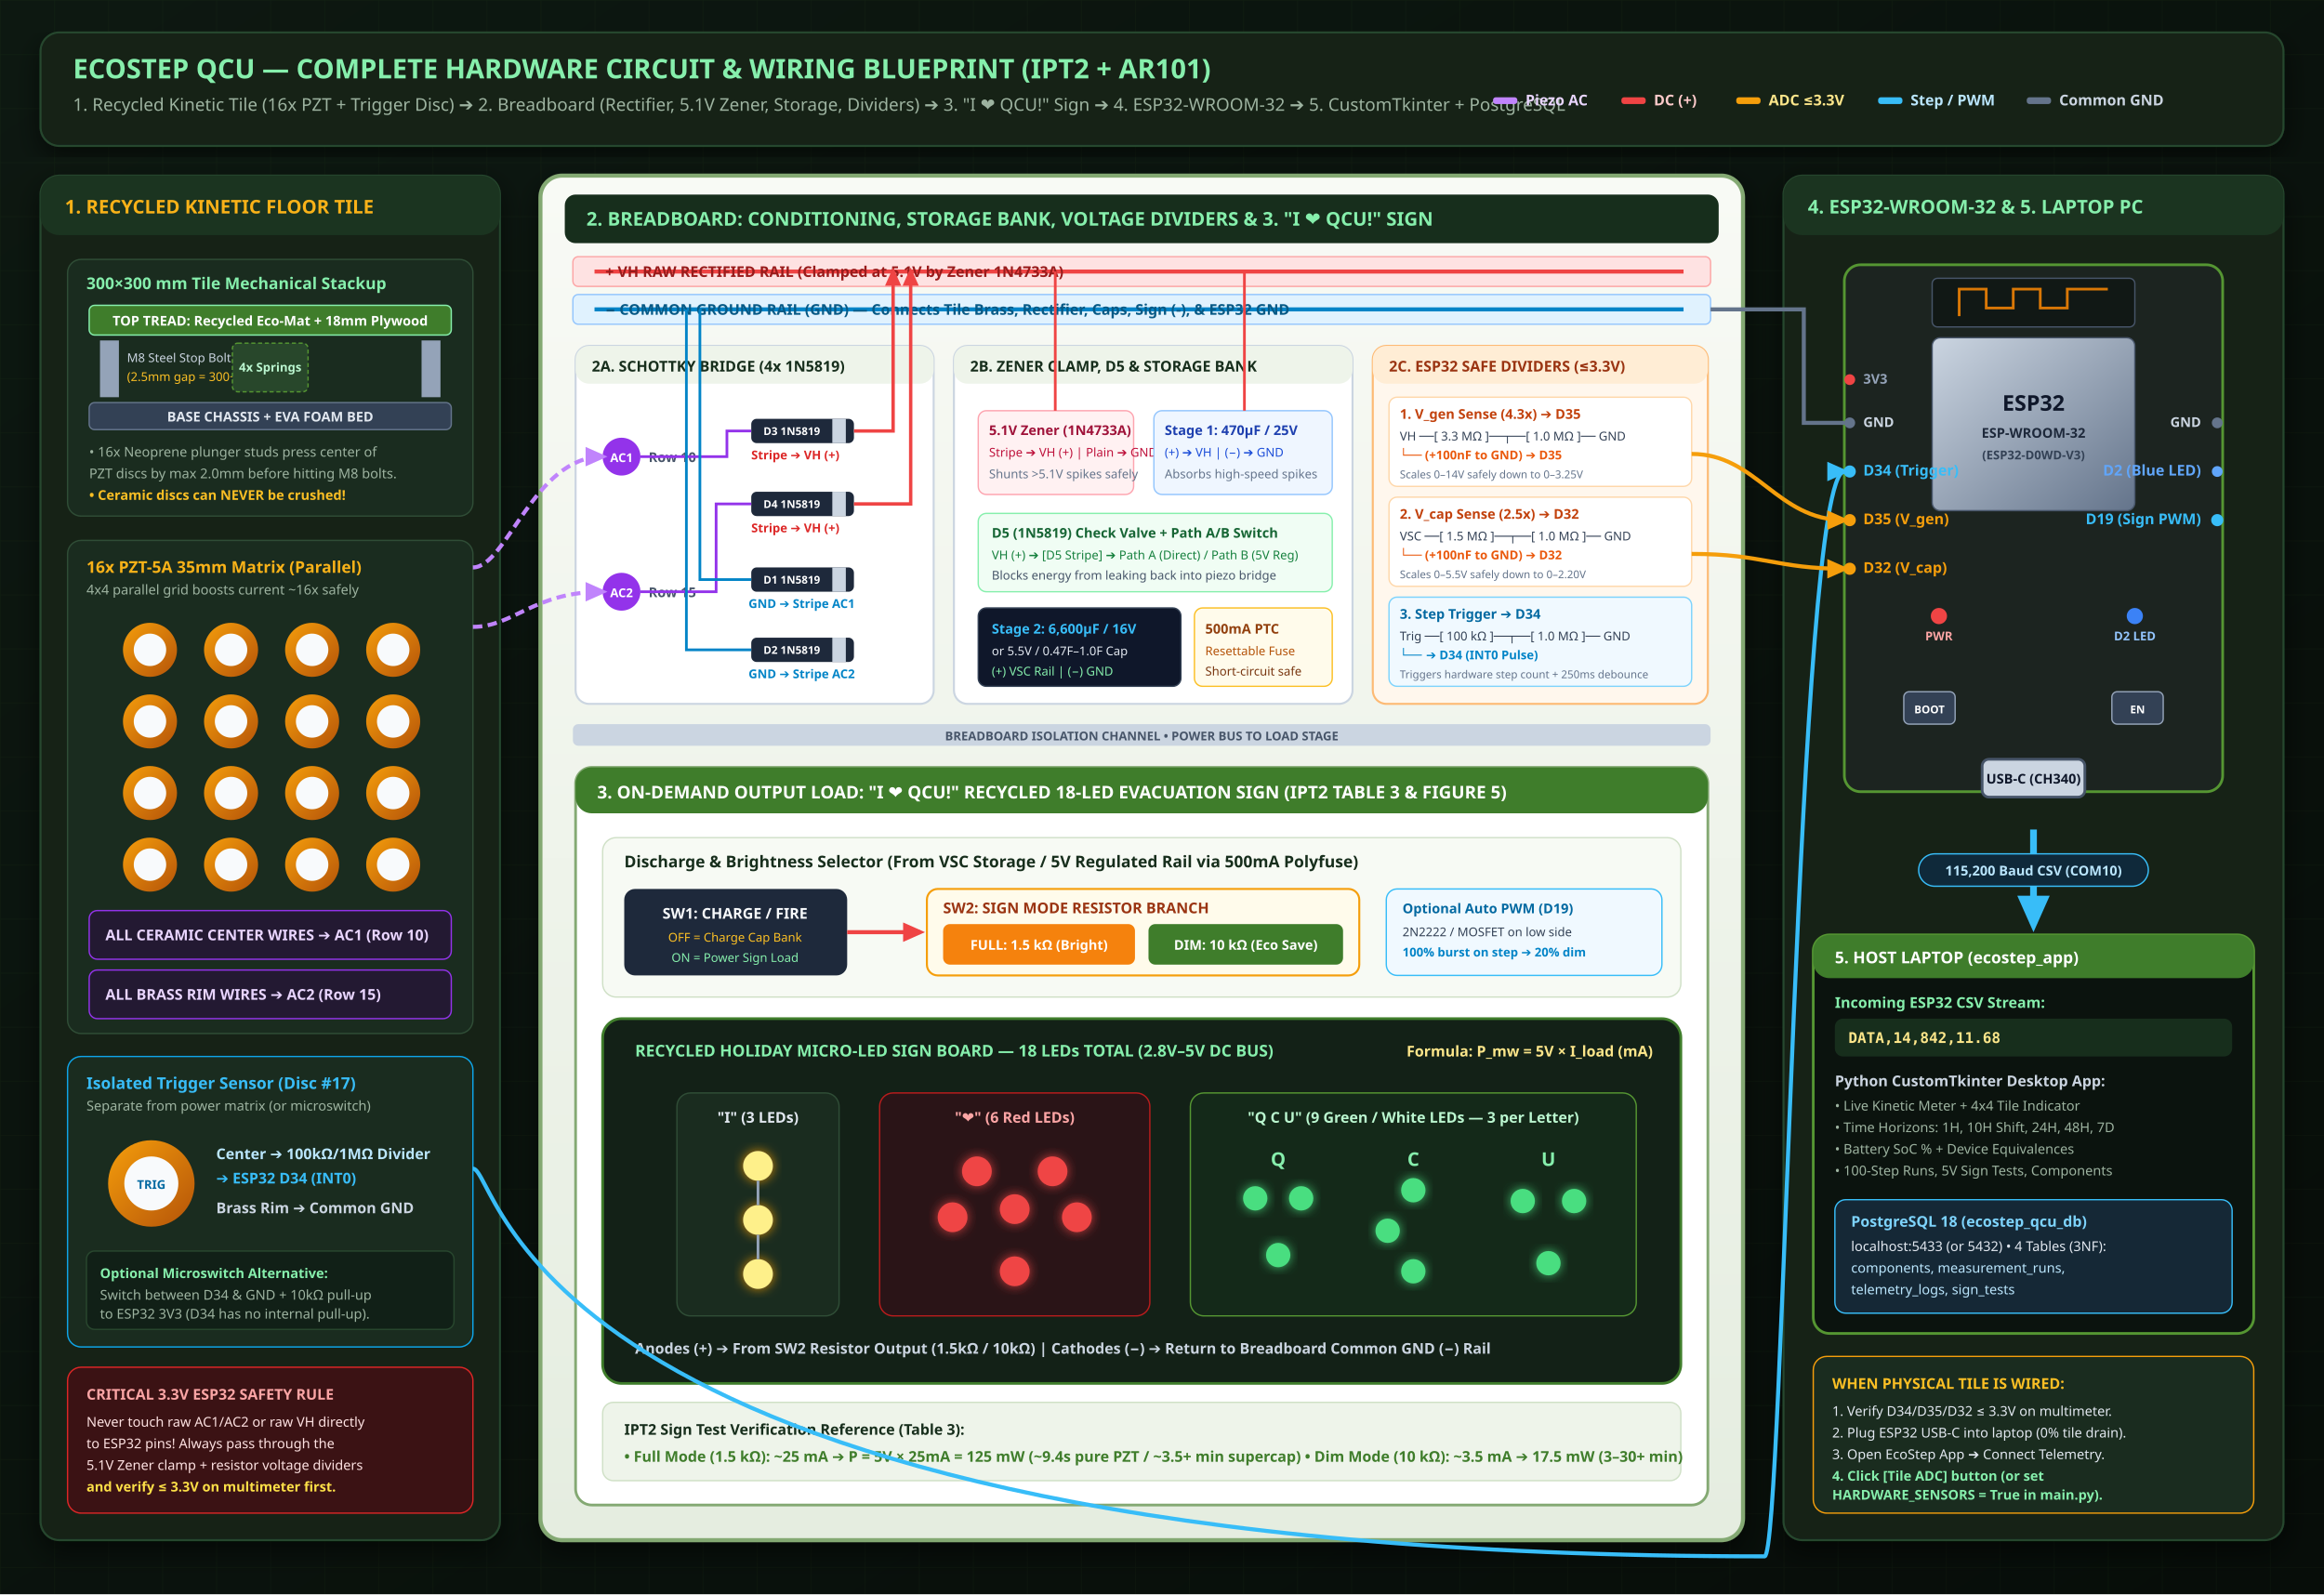
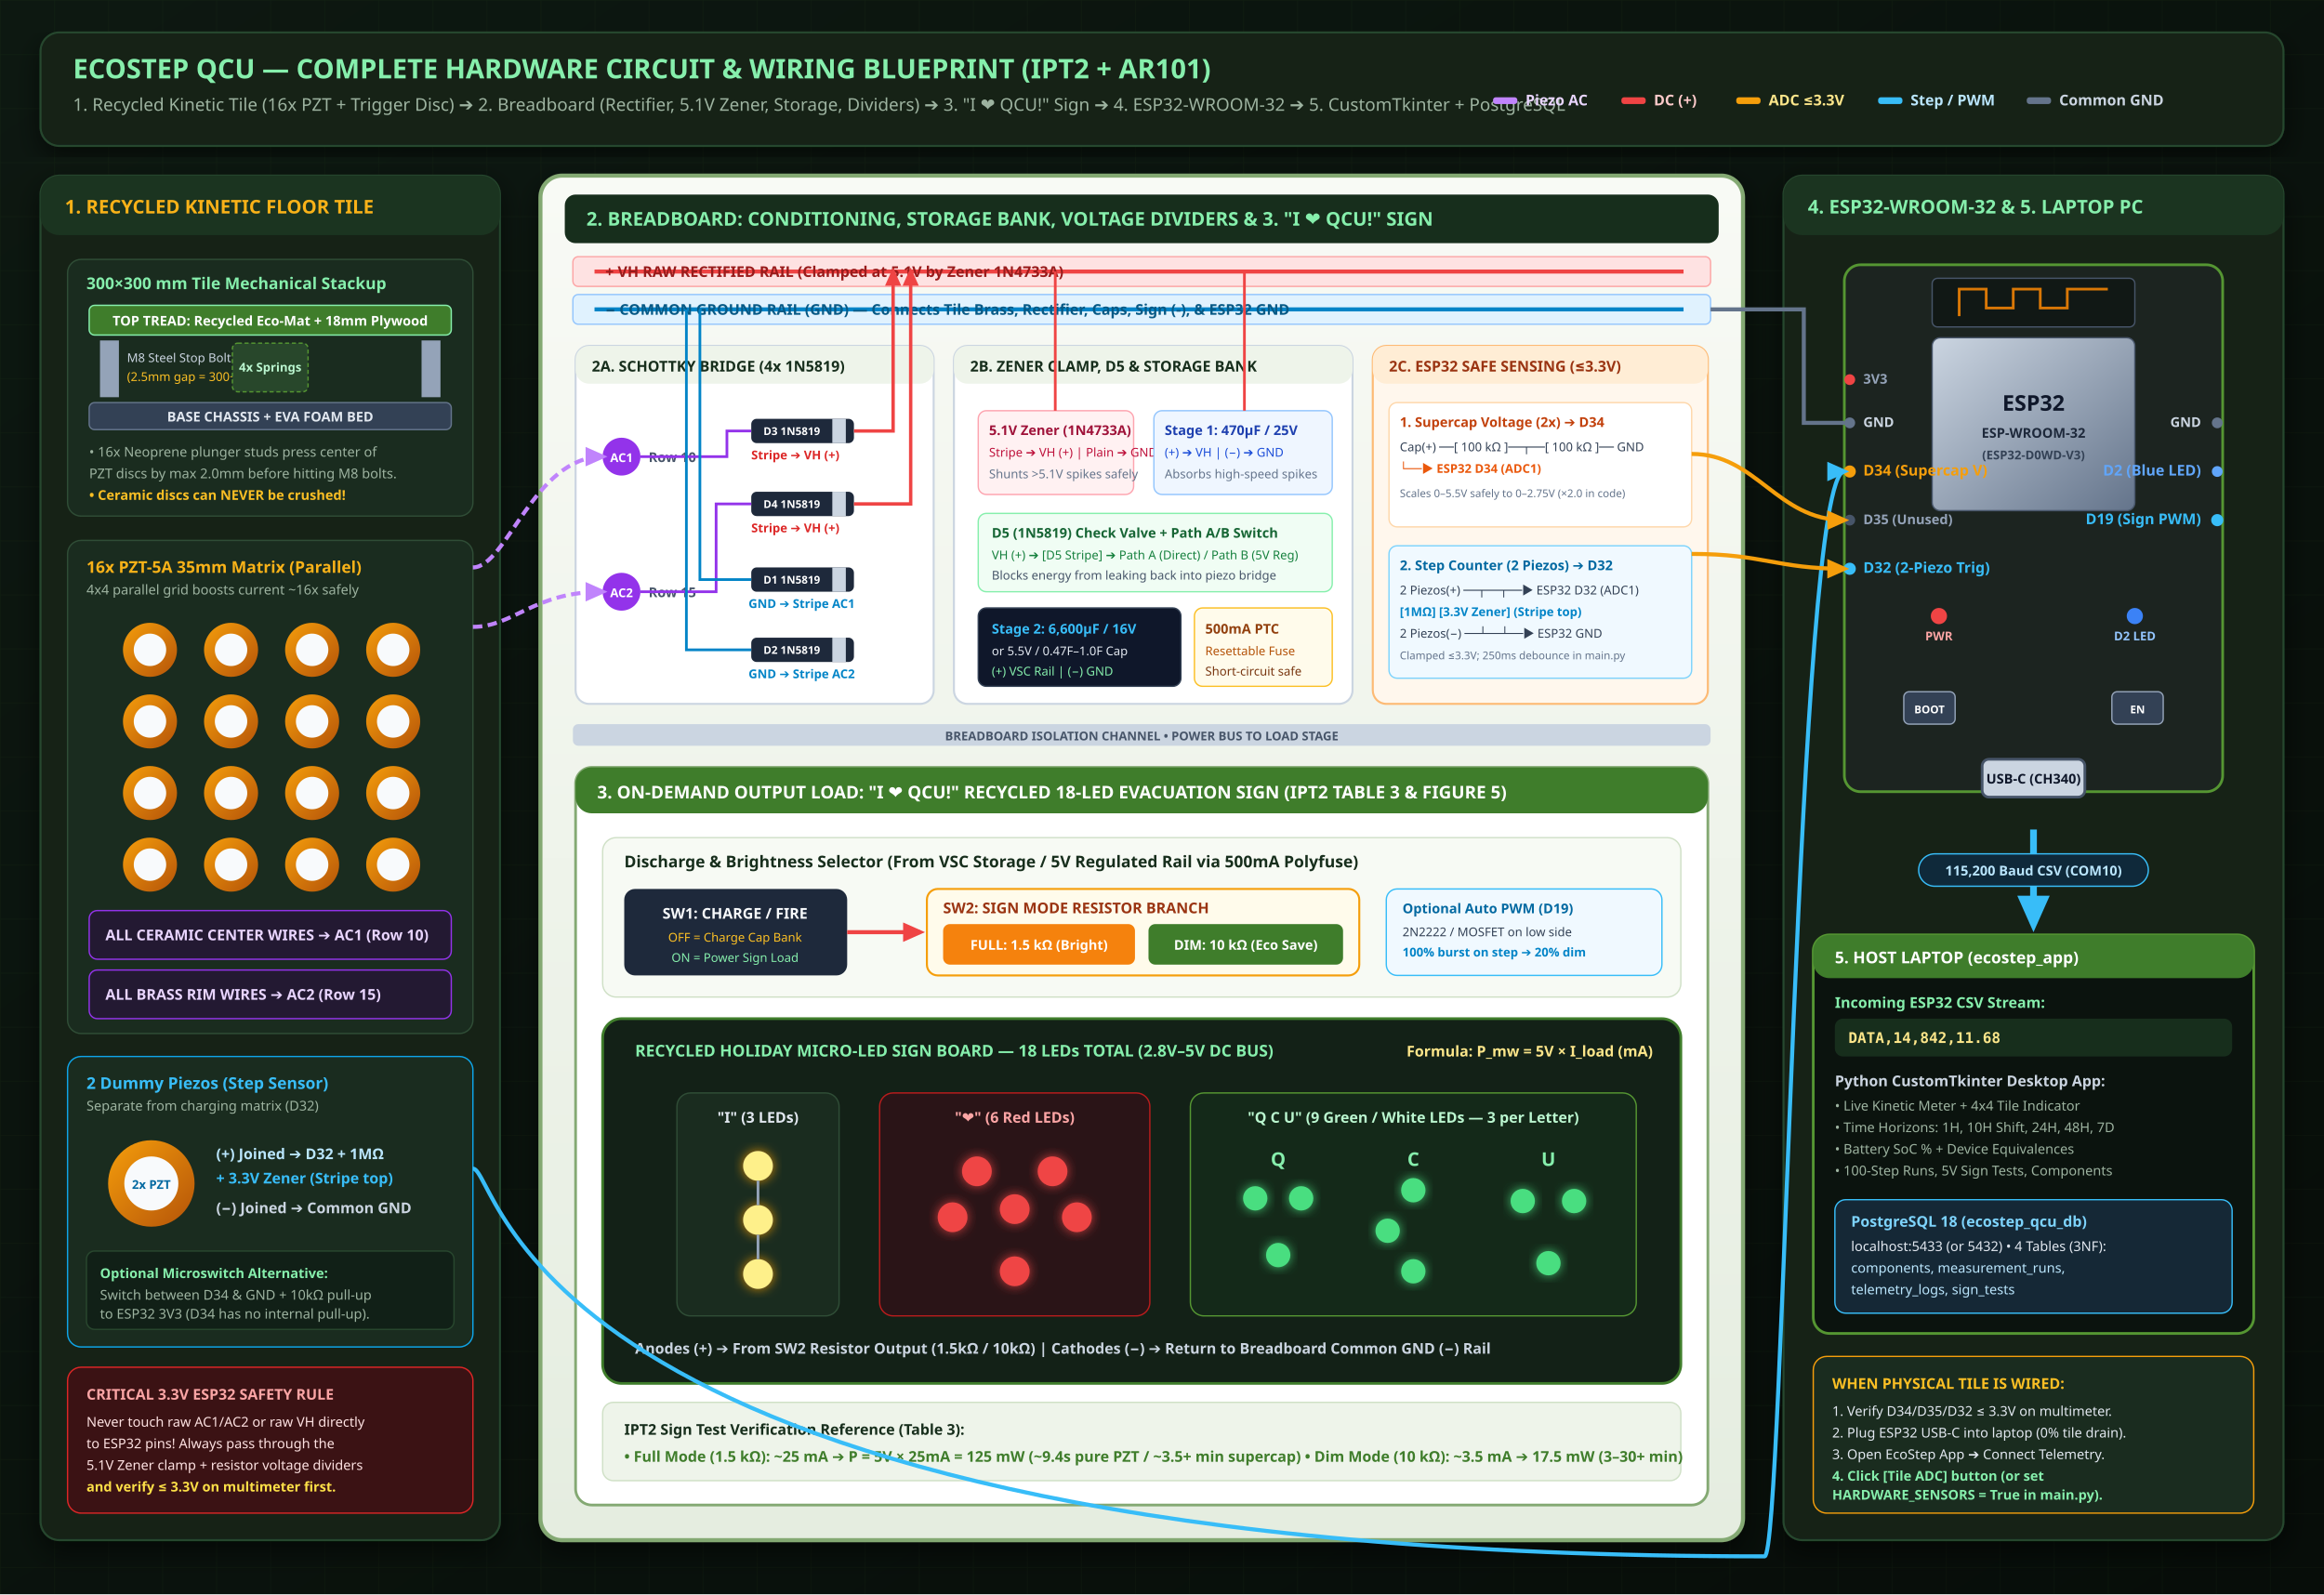
<svg xmlns="http://www.w3.org/2000/svg" viewBox="0 0 1720 1180" width="100%" height="100%" style="background:#0b130e; font-family:'Segoe UI', -apple-system, system-ui, sans-serif;">
  <defs>
    <linearGradient id="bgGrad" x1="0%" y1="0%" x2="100%" y2="100%">
      <stop offset="0%" stop-color="#0d1811" />
      <stop offset="100%" stop-color="#070d09" />
    </linearGradient>
    <linearGradient id="boardGrad" x1="0%" y1="0%" x2="0%" y2="100%">
      <stop offset="0%" stop-color="#f8faf5" />
      <stop offset="100%" stop-color="#e5ede0" />
    </linearGradient>
    <linearGradient id="brassGrad" x1="0%" y1="0%" x2="100%" y2="100%">
      <stop offset="0%" stop-color="#f59e0b" />
      <stop offset="100%" stop-color="#b45309" />
    </linearGradient>
    <linearGradient id="espShield" x1="0%" y1="0%" x2="100%" y2="100%">
      <stop offset="0%" stop-color="#cbd5e1" />
      <stop offset="100%" stop-color="#64748b" />
    </linearGradient>
    <filter id="cardShadow" x="-10%" y="-10%" width="120%" height="120%">
      <feDropShadow dx="0" dy="8" stdDeviation="10" flood-color="#000000" flood-opacity="0.55" />
    </filter>
    <filter id="glowAmber" x="-30%" y="-30%" width="160%" height="160%">
      <feDropShadow dx="0" dy="0" stdDeviation="4" flood-color="#f59e0b" flood-opacity="0.85" />
    </filter>
    <filter id="glowRed" x="-30%" y="-30%" width="160%" height="160%">
      <feDropShadow dx="0" dy="0" stdDeviation="4" flood-color="#ef4444" flood-opacity="0.85" />
    </filter>
    <filter id="glowGreen" x="-30%" y="-30%" width="160%" height="160%">
      <feDropShadow dx="0" dy="0" stdDeviation="4" flood-color="#4ade80" flood-opacity="0.85" />
    </filter>
    <marker id="arrRed" viewBox="0 0 10 10" refX="7" refY="5" markerWidth="6" markerHeight="6" orient="auto-start-reverse">
      <path d="M 0 1 L 9 5 L 0 9 z" fill="#ef4444" />
    </marker>
    <marker id="arrAmber" viewBox="0 0 10 10" refX="7" refY="5" markerWidth="6" markerHeight="6" orient="auto-start-reverse">
      <path d="M 0 1 L 9 5 L 0 9 z" fill="#f59e0b" />
    </marker>
    <marker id="arrGreen" viewBox="0 0 10 10" refX="7" refY="5" markerWidth="6" markerHeight="6" orient="auto-start-reverse">
      <path d="M 0 1 L 9 5 L 0 9 z" fill="#4ade80" />
    </marker>
    <marker id="arrCyan" viewBox="0 0 10 10" refX="7" refY="5" markerWidth="6" markerHeight="6" orient="auto-start-reverse">
      <path d="M 0 1 L 9 5 L 0 9 z" fill="#38bdf8" />
    </marker>
    <marker id="arrPurple" viewBox="0 0 10 10" refX="7" refY="5" markerWidth="6" markerHeight="6" orient="auto-start-reverse">
      <path d="M 0 1 L 9 5 L 0 9 z" fill="#c084fc" />
    </marker>
  </defs>
  <rect width="1720" height="1180" fill="url(#bgGrad)" />
  <g opacity="0.06">
    <pattern id="ecoGrid" width="40" height="40" patternUnits="userSpaceOnUse">
      <path d="M 40 0 L 0 0 0 40" fill="none" stroke="#559632" stroke-width="1" />
    </pattern>
    <rect width="1720" height="1180" fill="url(#ecoGrid)" />
  </g>
  <g transform="translate(30, 24)">
    <rect width="1660" height="84" rx="14" fill="#132117" stroke="#28472e" stroke-width="1.5" filter="url(#cardShadow)" />
    <text x="24" y="34" fill="#86efac" font-size="20" font-weight="800">ECOSTEP QCU — COMPLETE HARDWARE CIRCUIT &amp; WIRING BLUEPRINT (IPT2 + AR101)</text>
    <text x="24" y="58" fill="#9db3a0" font-size="13">1. Recycled Kinetic Tile (16x PZT + Trigger Disc) ➔ 2. Breadboard (Rectifier, 5.1V Zener, Storage, Dividers) ➔ 3. "I ❤️ QCU!" Sign ➔ 4. ESP32-WROOM-32 ➔ 5. CustomTkinter + PostgreSQL</text>
    <g transform="translate(1075, 58)">
      <rect x="0" y="-10" width="18" height="5" rx="2" fill="#c084fc" />
      <text x="24" y="-4" fill="#e9d5ff" font-size="11" font-weight="700">Piezo AC</text>
      <rect x="95" y="-10" width="18" height="5" rx="2" fill="#ef4444" />
      <text x="119" y="-4" fill="#fecaca" font-size="11" font-weight="700">DC (+)</text>
      <rect x="180" y="-10" width="18" height="5" rx="2" fill="#f59e0b" />
      <text x="204" y="-4" fill="#fde68a" font-size="11" font-weight="700">ADC ≤3.3V</text>
      <rect x="285" y="-10" width="18" height="5" rx="2" fill="#38bdf8" />
      <text x="309" y="-4" fill="#bae6fd" font-size="11" font-weight="700">Step / PWM</text>
      <rect x="395" y="-10" width="18" height="5" rx="2" fill="#64748b" />
      <text x="419" y="-4" fill="#cbd5e1" font-size="11" font-weight="700">Common GND</text>
    </g>
  </g>
  <g transform="translate(30, 130)">
    <rect width="340" height="1010" rx="14" fill="#132117" stroke="#28472e" stroke-width="1.5" filter="url(#cardShadow)" />
    <rect width="340" height="44" rx="14" fill="#1b3420" />
    <text x="18" y="28" fill="#f9b218" font-size="14" font-weight="800">1. RECYCLED KINETIC FLOOR TILE</text>
    <g transform="translate(20, 62)">
      <rect width="300" height="190" rx="10" fill="#1a2c1f" stroke="#2f4d36" />
      <text x="14" y="22" fill="#86efac" font-size="12" font-weight="800">300×300 mm Tile Mechanical Stackup</text>
      <rect x="16" y="34" width="268" height="22" rx="4" fill="#3f7d2b" stroke="#86efac" />
      <text x="150" y="49" fill="#ffffff" font-size="10" font-weight="800" text-anchor="middle">TOP TREAD: Recycled Eco-Mat + 18mm Plywood</text>
      <rect x="24" y="60" width="14" height="42" fill="#94a3b8" />
      <text x="44" y="76" fill="#cbd5e1" font-size="9">M8 Steel Stop Bolt</text>
      <text x="44" y="90" fill="#fbbf24" font-size="9">(2.5mm gap = 300+ kg safe)</text>
      <rect x="262" y="60" width="14" height="42" fill="#94a3b8" />
      <rect x="122" y="62" width="56" height="36" rx="4" fill="#28472b" stroke="#559632" stroke-dasharray="3 2" />
      <text x="150" y="83" fill="#bbf7d0" font-size="9" font-weight="700" text-anchor="middle">4x Springs</text>
      <rect x="16" y="106" width="268" height="20" rx="4" fill="#334155" stroke="#64748b" />
      <text x="150" y="120" fill="#e2e8f0" font-size="10" font-weight="700" text-anchor="middle">BASE CHASSIS + EVA FOAM BED</text>
      <text x="16" y="146" fill="#9db3a0" font-size="10">• 16x Neoprene plunger studs press center of</text>
      <text x="16" y="162" fill="#9db3a0" font-size="10">  PZT discs by max 2.0mm before hitting M8 bolts.</text>
      <text x="16" y="178" fill="#fbbf24" font-size="10" font-weight="700">• Ceramic discs can NEVER be crushed!</text>
    </g>
    <g transform="translate(20, 270)">
      <rect width="300" height="365" rx="10" fill="#1a2c1f" stroke="#2f4d36" />
      <text x="14" y="24" fill="#f9b218" font-size="12" font-weight="800">16x PZT-5A 35mm Matrix (Parallel)</text>
      <text x="14" y="40" fill="#9db3a0" font-size="10">4x4 parallel grid boosts current ~16x safely</text>
      <g transform="translate(36, 56)">
        <circle cx="25" cy="25" r="20" fill="url(#brassGrad)" />
        <circle cx="25" cy="25" r="12" fill="#f8fafc" />
        <circle cx="85" cy="25" r="20" fill="url(#brassGrad)" />
        <circle cx="85" cy="25" r="12" fill="#f8fafc" />
        <circle cx="145" cy="25" r="20" fill="url(#brassGrad)" />
        <circle cx="145" cy="25" r="12" fill="#f8fafc" />
        <circle cx="205" cy="25" r="20" fill="url(#brassGrad)" />
        <circle cx="205" cy="25" r="12" fill="#f8fafc" />
        <circle cx="25" cy="78" r="20" fill="url(#brassGrad)" />
        <circle cx="25" cy="78" r="12" fill="#f8fafc" />
        <circle cx="85" cy="78" r="20" fill="url(#brassGrad)" />
        <circle cx="85" cy="78" r="12" fill="#f8fafc" />
        <circle cx="145" cy="78" r="20" fill="url(#brassGrad)" />
        <circle cx="145" cy="78" r="12" fill="#f8fafc" />
        <circle cx="205" cy="78" r="20" fill="url(#brassGrad)" />
        <circle cx="205" cy="78" r="12" fill="#f8fafc" />
        <circle cx="25" cy="131" r="20" fill="url(#brassGrad)" />
        <circle cx="25" cy="131" r="12" fill="#f8fafc" />
        <circle cx="85" cy="131" r="20" fill="url(#brassGrad)" />
        <circle cx="85" cy="131" r="12" fill="#f8fafc" />
        <circle cx="145" cy="131" r="20" fill="url(#brassGrad)" />
        <circle cx="145" cy="131" r="12" fill="#f8fafc" />
        <circle cx="205" cy="131" r="20" fill="url(#brassGrad)" />
        <circle cx="205" cy="131" r="12" fill="#f8fafc" />
        <circle cx="25" cy="184" r="20" fill="url(#brassGrad)" />
        <circle cx="25" cy="184" r="12" fill="#f8fafc" />
        <circle cx="85" cy="184" r="20" fill="url(#brassGrad)" />
        <circle cx="85" cy="184" r="12" fill="#f8fafc" />
        <circle cx="145" cy="184" r="20" fill="url(#brassGrad)" />
        <circle cx="145" cy="184" r="12" fill="#f8fafc" />
        <circle cx="205" cy="184" r="20" fill="url(#brassGrad)" />
        <circle cx="205" cy="184" r="12" fill="#f8fafc" />
      </g>
      <rect x="16" y="274" width="268" height="36" rx="6" fill="#231932" stroke="#9333ea" />
      <text x="28" y="296" fill="#e9d5ff" font-size="11" font-weight="800">ALL CERAMIC CENTER WIRES ➔ AC1 (Row 10)</text>
      <rect x="16" y="318" width="268" height="36" rx="6" fill="#231932" stroke="#9333ea" />
      <text x="28" y="340" fill="#e9d5ff" font-size="11" font-weight="800">ALL BRASS RIM WIRES ➔ AC2 (Row 15)</text>
    </g>
    <g transform="translate(20, 652)">
      <rect width="300" height="215" rx="10" fill="#1a2c1f" stroke="#0ea5e9" />
-       <text x="14" y="24" fill="#38bdf8" font-size="12" font-weight="800">Isolated Trigger Sensor (Disc #17)</text>
-       <text x="14" y="40" fill="#9db3a0" font-size="10">Separate from power matrix (or microswitch)</text>
+       <text x="14" y="24" fill="#38bdf8" font-size="12" font-weight="800">2 Dummy Piezos (Step Sensor)</text>
+       <text x="14" y="40" fill="#9db3a0" font-size="10">Separate from charging matrix (D32)</text>
      <circle cx="62" cy="94" r="32" fill="url(#brassGrad)" />
      <circle cx="62" cy="94" r="20" fill="#f8fafc" />
-       <text x="62" y="98" fill="#0369a1" font-size="9" font-weight="800" text-anchor="middle">TRIG</text>
-       <text x="110" y="76" fill="#bae6fd" font-size="11" font-weight="700">Center ➔ 100kΩ/1MΩ Divider</text>
-       <text x="110" y="94" fill="#38bdf8" font-size="11" font-weight="800">➔ ESP32 D34 (INT0)</text>
-       <text x="110" y="116" fill="#cbd5e1" font-size="11" font-weight="700">Brass Rim ➔ Common GND</text>
+       <text x="62" y="98" fill="#0369a1" font-size="9" font-weight="800" text-anchor="middle">2x PZT</text>
+       <text x="110" y="76" fill="#bae6fd" font-size="11" font-weight="700">(+) Joined ➔ D32 + 1MΩ</text>
+       <text x="110" y="94" fill="#38bdf8" font-size="11" font-weight="800">+ 3.3V Zener (Stripe top)</text>
+       <text x="110" y="116" fill="#cbd5e1" font-size="11" font-weight="700">(−) Joined ➔ Common GND</text>
      <rect x="14" y="144" width="272" height="58" rx="6" fill="#112017" stroke="#28472e" />
      <text x="24" y="164" fill="#86efac" font-size="10" font-weight="700">Optional Microswitch Alternative:</text>
      <text x="24" y="180" fill="#9db3a0" font-size="10">Switch between D34 &amp; GND + 10kΩ pull-up</text>
      <text x="24" y="194" fill="#9db3a0" font-size="10">to ESP32 3V3 (D34 has no internal pull-up).</text>
    </g>
    <g transform="translate(20, 882)">
      <rect width="300" height="108" rx="10" fill="#3b1214" stroke="#dc2626" />
      <text x="14" y="24" fill="#fca5a5" font-size="11" font-weight="800">CRITICAL 3.3V ESP32 SAFETY RULE</text>
      <text x="14" y="44" fill="#fee2e2" font-size="10">Never touch raw AC1/AC2 or raw VH directly</text>
      <text x="14" y="60" fill="#fee2e2" font-size="10">to ESP32 pins! Always pass through the</text>
      <text x="14" y="76" fill="#fee2e2" font-size="10">5.1V Zener clamp + resistor voltage dividers</text>
      <text x="14" y="92" fill="#fde047" font-size="10" font-weight="700">and verify ≤ 3.3V on multimeter first.</text>
    </g>
  </g>
  <g transform="translate(400, 130)">
    <rect width="890" height="1010" rx="16" fill="url(#boardGrad)" stroke="#84a973" stroke-width="3" filter="url(#cardShadow)" />
    <rect x="18" y="14" width="854" height="36" rx="8" fill="#172e1c" />
    <text x="34" y="37" fill="#86efac" font-size="14" font-weight="800">2. BREADBOARD: CONDITIONING, STORAGE BANK, VOLTAGE DIVIDERS &amp; 3. "I ❤️ QCU!" SIGN</text>
    <rect x="24" y="60" width="842" height="22" rx="4" fill="#fee2e2" stroke="#fca5a5" />
    <line x1="40" y1="71" x2="846" y2="71" stroke="#ef4444" stroke-width="3" />
    <text x="48" y="75" fill="#991b1b" font-size="11" font-weight="800">+  VH RAW RECTIFIED RAIL (Clamped at 5.1V by Zener 1N4733A)</text>
    <rect x="24" y="88" width="842" height="22" rx="4" fill="#e0f2fe" stroke="#93c5fd" />
    <line x1="40" y1="99" x2="846" y2="99" stroke="#0284c7" stroke-width="3" />
    <text x="48" y="103" fill="#075985" font-size="11" font-weight="800">−  COMMON GROUND RAIL (GND) — Connects Tile Brass, Rectifier, Caps, Sign (-), &amp; ESP32 GND</text>
    <g transform="translate(26, 126)">
      <rect width="265" height="265" rx="10" fill="#ffffff" stroke="#cbd5e1" stroke-width="1.5" />
      <rect width="265" height="28" rx="10" fill="#eef4ea" />
      <text x="12" y="19" fill="#172e1c" font-size="11" font-weight="800">2A. SCHOTTKY BRIDGE (4x 1N5819)</text>
      <circle cx="34" cy="82" r="14" fill="#9333ea" />
      <text x="34" y="86" fill="#fff" font-size="9" font-weight="800" text-anchor="middle">AC1</text>
      <text x="54" y="86" fill="#475569" font-size="10" font-weight="700">Row 10</text>
      <circle cx="34" cy="182" r="14" fill="#9333ea" />
      <text x="34" y="186" fill="#fff" font-size="9" font-weight="800" text-anchor="middle">AC2</text>
      <text x="54" y="186" fill="#475569" font-size="10" font-weight="700">Row 15</text>
      <rect x="130" y="54" width="76" height="18" rx="4" fill="#1e293b" />
      <rect x="190" y="54" width="10" height="18" fill="#cbd5e1" />
      <text x="160" y="66" fill="#fff" font-size="8" font-weight="700" text-anchor="middle">D3 1N5819</text>
      <text x="130" y="84" fill="#dc2626" font-size="9" font-weight="800">Stripe ➔ VH (+)</text>
      <rect x="130" y="108" width="76" height="18" rx="4" fill="#1e293b" />
      <rect x="190" y="108" width="10" height="18" fill="#cbd5e1" />
      <text x="160" y="120" fill="#fff" font-size="8" font-weight="700" text-anchor="middle">D4 1N5819</text>
      <text x="130" y="138" fill="#dc2626" font-size="9" font-weight="800">Stripe ➔ VH (+)</text>
      <rect x="130" y="164" width="76" height="18" rx="4" fill="#1e293b" />
      <rect x="190" y="164" width="10" height="18" fill="#cbd5e1" />
      <text x="160" y="176" fill="#fff" font-size="8" font-weight="700" text-anchor="middle">D1 1N5819</text>
      <text x="128" y="194" fill="#0284c7" font-size="9" font-weight="800">GND ➔ Stripe AC1</text>
      <rect x="130" y="216" width="76" height="18" rx="4" fill="#1e293b" />
      <rect x="190" y="216" width="10" height="18" fill="#cbd5e1" />
      <text x="160" y="228" fill="#fff" font-size="8" font-weight="700" text-anchor="middle">D2 1N5819</text>
      <text x="128" y="246" fill="#0284c7" font-size="9" font-weight="800">GND ➔ Stripe AC2</text>
      <path d="M 48 82 H 112 V 63 H 130" fill="none" stroke="#9333ea" stroke-width="2" />
      <path d="M 48 182 H 104 V 117 H 130" fill="none" stroke="#9333ea" stroke-width="2" />
      <path d="M 206 63 H 235 V -55" fill="none" stroke="#ef4444" stroke-width="2.5" marker-end="url(#arrRed)" />
      <path d="M 206 117 H 248 V -55" fill="none" stroke="#ef4444" stroke-width="2.5" marker-end="url(#arrRed)" />
      <path d="M 130 173 H 92 V -27" fill="none" stroke="#0284c7" stroke-width="2" />
      <path d="M 130 225 H 82 V -27" fill="none" stroke="#0284c7" stroke-width="2" />
    </g>
    <g transform="translate(306, 126)">
      <rect width="295" height="265" rx="10" fill="#ffffff" stroke="#cbd5e1" stroke-width="1.5" />
      <rect width="295" height="28" rx="10" fill="#eef4ea" />
      <text x="12" y="19" fill="#172e1c" font-size="11" font-weight="800">2B. ZENER CLAMP, D5 &amp; STORAGE BANK</text>
      <rect x="18" y="48" width="115" height="62" rx="6" fill="#fff1f2" stroke="#fda4af" />
      <text x="26" y="66" fill="#9f1239" font-size="10" font-weight="800">5.1V Zener (1N4733A)</text>
      <text x="26" y="82" fill="#be123c" font-size="9">Stripe ➔ VH (+) | Plain ➔ GND</text>
      <text x="26" y="98" fill="#64748b" font-size="9">Shunts &gt;5.1V spikes safely</text>
      <rect x="148" y="48" width="132" height="62" rx="6" fill="#eff6ff" stroke="#93c5fd" />
      <text x="156" y="66" fill="#1e40af" font-size="10" font-weight="800">Stage 1: 470µF / 25V</text>
      <text x="156" y="82" fill="#1d4ed8" font-size="9">(+) ➔ VH | (−) ➔ GND</text>
      <text x="156" y="98" fill="#64748b" font-size="9">Absorbs high-speed spikes</text>
      <rect x="18" y="124" width="262" height="58" rx="6" fill="#f0fdf4" stroke="#86efac" />
      <text x="28" y="142" fill="#166534" font-size="10" font-weight="800">D5 (1N5819) Check Valve + Path A/B Switch</text>
      <text x="28" y="158" fill="#15803d" font-size="9">VH (+) ➔ [D5 Stripe] ➔ Path A (Direct) / Path B (5V Reg)</text>
      <text x="28" y="173" fill="#475569" font-size="9">Blocks energy from leaking back into piezo bridge</text>
      <rect x="18" y="194" width="150" height="58" rx="6" fill="#0f172a" stroke="#334155" />
      <text x="28" y="213" fill="#38bdf8" font-size="10" font-weight="800">Stage 2: 6,600µF / 16V</text>
      <text x="28" y="229" fill="#e2e8f0" font-size="9">or 5.5V / 0.47F–1.0F Cap</text>
      <text x="28" y="244" fill="#86efac" font-size="9">(+) VSC Rail | (−) GND</text>
      <rect x="178" y="194" width="102" height="58" rx="6" fill="#fffbeb" stroke="#fbbf24" />
      <text x="186" y="213" fill="#92400e" font-size="10" font-weight="800">500mA PTC</text>
      <text x="186" y="229" fill="#b45309" font-size="9">Resettable Fuse</text>
      <text x="186" y="244" fill="#78350f" font-size="9">Short-circuit safe</text>
      <path d="M 75 48 V -55" fill="none" stroke="#ef4444" stroke-width="2" />
      <path d="M 215 48 V -55" fill="none" stroke="#ef4444" stroke-width="2" />
    </g>
    <g transform="translate(616, 126)">
      <rect width="248" height="265" rx="10" fill="#fff7ed" stroke="#fdba74" stroke-width="1.5" />
      <rect width="248" height="28" rx="10" fill="#ffedd5" />
-       <text x="12" y="19" fill="#9a3412" font-size="11" font-weight="800">2C. ESP32 SAFE DIVIDERS (≤3.3V)</text>
-       <rect x="12" y="38" width="224" height="66" rx="6" fill="#ffffff" stroke="#fed7aa" />
-       <text x="20" y="54" fill="#c2410c" font-size="10" font-weight="800">1. V_gen Sense (4.3x) ➔ D35</text>
-       <text x="20" y="70" fill="#334155" font-size="9">VH ──[ 3.3 MΩ ]──┬──[ 1.0 MΩ ]── GND</text>
-       <text x="20" y="84" fill="#ea580c" font-size="9" font-weight="700">                 └── (+100nF to GND) ➔ D35</text>
-       <text x="20" y="98" fill="#64748b" font-size="8">Scales 0–14V safely down to 0–3.25V</text>
-       <rect x="12" y="112" width="224" height="66" rx="6" fill="#ffffff" stroke="#fed7aa" />
-       <text x="20" y="128" fill="#c2410c" font-size="10" font-weight="800">2. V_cap Sense (2.5x) ➔ D32</text>
-       <text x="20" y="144" fill="#334155" font-size="9">VSC ──[ 1.5 MΩ ]──┬──[ 1.0 MΩ ]── GND</text>
-       <text x="20" y="158" fill="#ea580c" font-size="9" font-weight="700">                  └── (+100nF to GND) ➔ D32</text>
-       <text x="20" y="172" fill="#64748b" font-size="8">Scales 0–5.5V safely down to 0–2.20V</text>
-       <rect x="12" y="186" width="224" height="66" rx="6" fill="#f0f9ff" stroke="#7dd3fc" />
-       <text x="20" y="202" fill="#0369a1" font-size="10" font-weight="800">3. Step Trigger ➔ D34</text>
-       <text x="20" y="218" fill="#334155" font-size="9">Trig ──[ 100 kΩ ]──┬──[ 1.0 MΩ ]── GND</text>
-       <text x="20" y="232" fill="#0284c7" font-size="9" font-weight="700">                   └── ➔ D34 (INT0 Pulse)</text>
-       <text x="20" y="246" fill="#64748b" font-size="8">Triggers hardware step count + 250ms debounce</text>
+       <text x="12" y="19" fill="#9a3412" font-size="11" font-weight="800">2C. ESP32 SAFE SENSING (≤3.3V)</text>
+       <rect x="12" y="42" width="224" height="92" rx="6" fill="#ffffff" stroke="#fed7aa" />
+       <text x="20" y="60" fill="#c2410c" font-size="10" font-weight="800">1. Supercap Voltage (2x) ➔ D34</text>
+       <text x="20" y="78" fill="#334155" font-size="9">Cap(+) ──[ 100 kΩ ]──┬──[ 100 kΩ ]── GND</text>
+       <text x="20" y="94" fill="#ea580c" font-size="9" font-weight="700">                     └──▶ ESP32 D34 (ADC1)</text>
+       <text x="20" y="112" fill="#64748b" font-size="8">Scales 0–5.5V safely to 0–2.75V (×2.0 in code)</text>
+       <rect x="12" y="148" width="224" height="98" rx="6" fill="#f0f9ff" stroke="#7dd3fc" />
+       <text x="20" y="166" fill="#0369a1" font-size="10" font-weight="800">2. Step Counter (2 Piezos) ➔ D32</text>
+       <text x="20" y="184" fill="#334155" font-size="9">2 Piezos(+) ──┬──┬──▶ ESP32 D32 (ADC1)</text>
+       <text x="20" y="200" fill="#0284c7" font-size="9" font-weight="700">            [1MΩ] [3.3V Zener] (Stripe top)</text>
+       <text x="20" y="216" fill="#334155" font-size="9">2 Piezos(−) ──┴──┴──▶ ESP32 GND</text>
+       <text x="20" y="232" fill="#64748b" font-size="8">Clamped ≤3.3V; 250ms debounce in main.py</text>
    </g>
    <rect x="24" y="406" width="842" height="16" rx="4" fill="#cbd5e1" />
    <text x="445" y="418" fill="#475569" font-size="9" font-weight="800" text-anchor="middle">BREADBOARD ISOLATION CHANNEL • POWER BUS TO LOAD STAGE</text>
    <g transform="translate(26, 438)">
      <rect width="838" height="546" rx="12" fill="#ffffff" stroke="#84a973" stroke-width="2" />
      <rect width="838" height="34" rx="12" fill="#3f7d2b" />
      <text x="16" y="23" fill="#ffffff" font-size="13" font-weight="800">3. ON-DEMAND OUTPUT LOAD: "I ❤️ QCU!" RECYCLED 18-LED EVACUATION SIGN (IPT2 TABLE 3 &amp; FIGURE 5)</text>
      <g transform="translate(20, 52)">
        <rect width="798" height="118" rx="10" fill="#f7faf4" stroke="#cfe0c6" />
        <text x="16" y="22" fill="#172e1c" font-size="12" font-weight="800">Discharge &amp; Brightness Selector (From VSC Storage / 5V Regulated Rail via 500mA Polyfuse)</text>
        <rect x="16" y="38" width="165" height="64" rx="8" fill="#1e293b" />
        <text x="98" y="60" fill="#f8fafc" font-size="11" font-weight="800" text-anchor="middle">SW1: CHARGE / FIRE</text>
        <text x="98" y="77" fill="#fbbf24" font-size="9" text-anchor="middle">OFF = Charge Cap Bank</text>
        <text x="98" y="92" fill="#86efac" font-size="9" text-anchor="middle">ON = Power Sign Load</text>
        <line x1="181" y1="70" x2="235" y2="70" stroke="#ef4444" stroke-width="3" marker-end="url(#arrRed)" />
        <rect x="240" y="38" width="320" height="64" rx="8" fill="#fffbeb" stroke="#f59e0b" stroke-width="1.5" />
        <text x="252" y="56" fill="#9a3412" font-size="11" font-weight="800">SW2: SIGN MODE RESISTOR BRANCH</text>
        <rect x="252" y="64" width="142" height="30" rx="5" fill="#f5820d" />
        <text x="323" y="83" fill="#ffffff" font-size="10" font-weight="800" text-anchor="middle">FULL: 1.5 kΩ (Bright)</text>
        <rect x="404" y="64" width="144" height="30" rx="5" fill="#3f7d2b" />
        <text x="476" y="83" fill="#ffffff" font-size="10" font-weight="800" text-anchor="middle">DIM: 10 kΩ (Eco Save)</text>
        <rect x="580" y="38" width="204" height="64" rx="8" fill="#f0f9ff" stroke="#38bdf8" />
        <text x="592" y="56" fill="#0369a1" font-size="10" font-weight="800">Optional Auto PWM (D19)</text>
        <text x="592" y="73" fill="#334155" font-size="9">2N2222 / MOSFET on low side</text>
        <text x="592" y="88" fill="#0284c7" font-size="9" font-weight="700">100% burst on step ➔ 20% dim</text>
      </g>
      <g transform="translate(20, 186)">
        <rect width="798" height="270" rx="14" fill="#132117" stroke="#3f7d2b" stroke-width="2" />
        <text x="24" y="28" fill="#86efac" font-size="12" font-weight="800">RECYCLED HOLIDAY MICRO-LED SIGN BOARD — 18 LEDs TOTAL (2.8V–5V DC BUS)</text>
        <text x="595" y="28" fill="#fde68a" font-size="11" font-weight="700">Formula: P_mw = 5V × I_load (mA)</text>
        <g transform="translate(55, 55)">
          <rect width="120" height="165" rx="10" fill="#1a2c1f" stroke="#2f4d36" />
          <text x="60" y="22" fill="#e2e8f0" font-size="11" font-weight="800" text-anchor="middle">"I" (3 LEDs)</text>
          <circle cx="60" cy="54" r="11" fill="#fef08a" filter="url(#glowAmber)" />
          <circle cx="60" cy="94" r="11" fill="#fef08a" filter="url(#glowAmber)" />
          <circle cx="60" cy="134" r="11" fill="#fef08a" filter="url(#glowAmber)" />
          <line x1="60" y1="65" x2="60" y2="83" stroke="#94a3b8" stroke-width="2" />
          <line x1="60" y1="105" x2="60" y2="123" stroke="#94a3b8" stroke-width="2" />
        </g>
        <g transform="translate(205, 55)">
          <rect width="200" height="165" rx="10" fill="#2a1417" stroke="#b91c1c" />
          <text x="100" y="22" fill="#fca5a5" font-size="11" font-weight="800" text-anchor="middle">"❤️" (6 Red LEDs)</text>
          <circle cx="72" cy="58" r="11" fill="#ef4444" filter="url(#glowRed)" />
          <circle cx="128" cy="58" r="11" fill="#ef4444" filter="url(#glowRed)" />
          <circle cx="54" cy="92" r="11" fill="#ef4444" filter="url(#glowRed)" />
          <circle cx="100" cy="86" r="11" fill="#ef4444" filter="url(#glowRed)" />
          <circle cx="146" cy="92" r="11" fill="#ef4444" filter="url(#glowRed)" />
          <circle cx="100" cy="132" r="11" fill="#ef4444" filter="url(#glowRed)" />
        </g>
        <g transform="translate(435, 55)">
          <rect width="330" height="165" rx="10" fill="#142919" stroke="#559632" />
          <text x="165" y="22" fill="#bbf7d0" font-size="11" font-weight="800" text-anchor="middle">"Q C U" (9 Green / White LEDs — 3 per Letter)</text>
          <text x="65" y="54" fill="#86efac" font-size="14" font-weight="900" text-anchor="middle">Q</text>
          <circle cx="48" cy="78" r="9" fill="#4ade80" filter="url(#glowGreen)" />
          <circle cx="82" cy="78" r="9" fill="#4ade80" filter="url(#glowGreen)" />
          <circle cx="65" cy="120" r="9" fill="#4ade80" filter="url(#glowGreen)" />
          <text x="165" y="54" fill="#86efac" font-size="14" font-weight="900" text-anchor="middle">C</text>
          <circle cx="165" cy="72" r="9" fill="#4ade80" filter="url(#glowGreen)" />
          <circle cx="146" cy="102" r="9" fill="#4ade80" filter="url(#glowGreen)" />
          <circle cx="165" cy="132" r="9" fill="#4ade80" filter="url(#glowGreen)" />
          <text x="265" y="54" fill="#86efac" font-size="14" font-weight="900" text-anchor="middle">U</text>
          <circle cx="246" cy="80" r="9" fill="#4ade80" filter="url(#glowGreen)" />
          <circle cx="284" cy="80" r="9" fill="#4ade80" filter="url(#glowGreen)" />
          <circle cx="265" cy="126" r="9" fill="#4ade80" filter="url(#glowGreen)" />
        </g>
        <text x="24" y="248" fill="#cbd5e1" font-size="11" font-weight="700">Anodes (+) ➔ From SW2 Resistor Output (1.5kΩ / 10kΩ)     |     Cathodes (−) ➔ Return to Breadboard Common GND (−) Rail</text>
      </g>
      <g transform="translate(20, 470)">
        <rect width="798" height="58" rx="8" fill="#eef4ea" stroke="#cfe0c6" />
        <text x="16" y="24" fill="#172e1c" font-size="11" font-weight="800">IPT2 Sign Test Verification Reference (Table 3):</text>
        <text x="16" y="44" fill="#3f7d2b" font-size="11" font-weight="700">• Full Mode (1.5 kΩ): ~25 mA ➔ P = 5V × 25mA = 125 mW (~9.4s pure PZT / ~3.5+ min supercap)     • Dim Mode (10 kΩ): ~3.5 mA ➔ 17.5 mW (3–30+ min)</text>
      </g>
    </g>
  </g>
  <g transform="translate(1320, 130)">
    <rect width="370" height="1010" rx="14" fill="#132117" stroke="#28472e" stroke-width="1.5" filter="url(#cardShadow)" />
    <rect width="370" height="44" rx="14" fill="#1b3420" />
    <text x="18" y="28" fill="#86efac" font-size="14" font-weight="800">4. ESP32-WROOM-32 &amp; 5. LAPTOP PC</text>
    <g transform="translate(45, 66)">
      <rect width="280" height="390" rx="12" fill="#1c2420" stroke="#559632" stroke-width="2" />
      <rect x="65" y="10" width="150" height="36" rx="4" fill="#111815" stroke="#475569" />
      <path d="M 85 38 V 18 H 105 V 32 H 125 V 18 H 145 V 32 H 165 V 18 H 195" fill="none" stroke="#d97706" stroke-width="2" />
      <rect x="65" y="54" width="150" height="128" rx="6" fill="url(#espShield)" stroke="#475569" />
      <text x="140" y="108" fill="#0f172a" font-size="16" font-weight="900" text-anchor="middle">ESP32</text>
      <text x="140" y="128" fill="#1e293b" font-size="10" font-weight="700" text-anchor="middle">ESP-WROOM-32</text>
      <text x="140" y="144" fill="#334155" font-size="9" font-weight="700" text-anchor="middle">(ESP32-D0WD-V3)</text>
      <text x="14" y="88" fill="#94a3b8" font-size="10" font-weight="700">3V3</text>
      <circle cx="4" cy="85" r="4" fill="#ef4444" />
      <text x="14" y="120" fill="#cbd5e1" font-size="10" font-weight="800">GND</text>
      <circle cx="4" cy="117" r="4" fill="#64748b" />
-       <text x="14" y="156" fill="#38bdf8" font-size="11" font-weight="800">D34 (Trigger)</text>
-       <circle cx="4" cy="153" r="4.5" fill="#38bdf8" />
-       <text x="14" y="192" fill="#f59e0b" font-size="11" font-weight="800">D35 (V_gen)</text>
-       <circle cx="4" cy="189" r="4.5" fill="#f59e0b" />
-       <text x="14" y="228" fill="#f59e0b" font-size="11" font-weight="800">D32 (V_cap)</text>
-       <circle cx="4" cy="225" r="4.5" fill="#f59e0b" />
+       <text x="14" y="156" fill="#f59e0b" font-size="11" font-weight="800">D34 (Supercap V)</text>
+       <circle cx="4" cy="153" r="4.5" fill="#f59e0b" />
+       <text x="14" y="192" fill="#94a3b8" font-size="10" font-weight="700">D35 (Unused)</text>
+       <circle cx="4" cy="189" r="4" fill="#475569" />
+       <text x="14" y="228" fill="#38bdf8" font-size="11" font-weight="800">D32 (2-Piezo Trig)</text>
+       <circle cx="4" cy="225" r="4.5" fill="#38bdf8" />
      <text x="264" y="120" fill="#cbd5e1" font-size="10" font-weight="800" text-anchor="end">GND</text>
      <circle cx="276" cy="117" r="4" fill="#64748b" />
      <text x="264" y="156" fill="#60a5fa" font-size="11" font-weight="800" text-anchor="end">D2 (Blue LED)</text>
      <circle cx="276" cy="153" r="4" fill="#60a5fa" />
      <text x="264" y="192" fill="#38bdf8" font-size="11" font-weight="800" text-anchor="end">D19 (Sign PWM)</text>
      <circle cx="276" cy="189" r="4.5" fill="#38bdf8" />
      <circle cx="215" cy="260" r="6" fill="#3b82f6" />
      <text x="215" y="278" fill="#93c5fd" font-size="9" font-weight="700" text-anchor="middle">D2 LED</text>
      <circle cx="70" cy="260" r="6" fill="#ef4444" />
      <text x="70" y="278" fill="#fca5a5" font-size="9" font-weight="700" text-anchor="middle">PWR</text>
      <rect x="44" y="316" width="38" height="24" rx="4" fill="#334155" stroke="#94a3b8" />
      <text x="63" y="332" fill="#fff" font-size="8" font-weight="800" text-anchor="middle">BOOT</text>
      <rect x="198" y="316" width="38" height="24" rx="4" fill="#334155" stroke="#94a3b8" />
      <text x="217" y="332" fill="#fff" font-size="8" font-weight="800" text-anchor="middle">EN</text>
      <rect x="102" y="366" width="76" height="28" rx="5" fill="#cbd5e1" stroke="#475569" stroke-width="2" />
      <text x="140" y="384" fill="#0f172a" font-size="10" font-weight="900" text-anchor="middle">USB-C (CH340)</text>
    </g>
    <line x1="185" y1="484" x2="185" y2="554" stroke="#38bdf8" stroke-width="5" marker-end="url(#arrCyan)" />
    <rect x="100" y="502" width="170" height="24" rx="12" fill="#0f293a" stroke="#38bdf8" />
    <text x="185" y="518" fill="#bae6fd" font-size="10" font-weight="800" text-anchor="middle">115,200 Baud CSV (COM10)</text>
    <g transform="translate(22, 562)">
      <rect width="326" height="295" rx="12" fill="#0b130e" stroke="#559632" stroke-width="2" />
      <rect width="326" height="32" rx="12" fill="#3f7d2b" />
      <text x="16" y="21" fill="#ffffff" font-size="12" font-weight="800">5. HOST LAPTOP (ecostep_app)</text>
      <text x="16" y="54" fill="#86efac" font-size="11" font-weight="800">Incoming ESP32 CSV Stream:</text>
      <rect x="16" y="62" width="294" height="28" rx="6" fill="#172e1c" />
      <text x="26" y="80" fill="#fde68a" font-family="Consolas" font-size="11" font-weight="700">DATA,14,842,11.68</text>
      <text x="16" y="112" fill="#cbd5e1" font-size="11" font-weight="800">Python CustomTkinter Desktop App:</text>
      <text x="16" y="130" fill="#9db3a0" font-size="10">• Live Kinetic Meter + 4x4 Tile Indicator</text>
      <text x="16" y="146" fill="#9db3a0" font-size="10">• Time Horizons: 1H, 10H Shift, 24H, 48H, 7D</text>
      <text x="16" y="162" fill="#9db3a0" font-size="10">• Battery SoC % + Device Equivalences</text>
      <text x="16" y="178" fill="#9db3a0" font-size="10">• 100-Step Runs, 5V Sign Tests, Components</text>
      <rect x="16" y="196" width="294" height="84" rx="8" fill="#152836" stroke="#38bdf8" />
      <text x="28" y="216" fill="#7dd3fc" font-size="11" font-weight="800">PostgreSQL 18 (ecostep_qcu_db)</text>
      <text x="28" y="234" fill="#e2e8f0" font-size="10">localhost:5433 (or 5432) • 4 Tables (3NF):</text>
      <text x="28" y="250" fill="#bae6fd" font-size="10">components, measurement_runs,</text>
      <text x="28" y="266" fill="#bae6fd" font-size="10">telemetry_logs, sign_tests</text>
    </g>
    <g transform="translate(22, 874)">
      <rect width="326" height="116" rx="10" fill="#1a2c1f" stroke="#f59e0b" />
      <text x="14" y="24" fill="#fbbf24" font-size="11" font-weight="800">WHEN PHYSICAL TILE IS WIRED:</text>
      <text x="14" y="44" fill="#e2e8f0" font-size="10">1. Verify D34/D35/D32 ≤ 3.3V on multimeter.</text>
      <text x="14" y="60" fill="#e2e8f0" font-size="10">2. Plug ESP32 USB-C into laptop (0% tile drain).</text>
      <text x="14" y="76" fill="#e2e8f0" font-size="10">3. Open EcoStep App ➔ Connect Telemetry.</text>
      <text x="14" y="92" fill="#86efac" font-size="10" font-weight="700">4. Click [Tile ADC] button (or set</text>
      <text x="14" y="106" fill="#86efac" font-size="10" font-weight="700">   HARDWARE_SENSORS = True in main.py).</text>
    </g>
  </g>
  <path d="M 350 420 C 375 420, 395 338, 446 338" fill="none" stroke="#c084fc" stroke-width="3" stroke-dasharray="7 4" marker-end="url(#arrPurple)" />
  <path d="M 350 464 C 380 464, 395 438, 446 438" fill="none" stroke="#c084fc" stroke-width="3" stroke-dasharray="7 4" marker-end="url(#arrPurple)" />
  <path d="M 350 865 C 370 865, 385 1152, 1306 1152 C 1320 1152, 1330 349, 1365 349" fill="none" stroke="#38bdf8" stroke-width="3" marker-end="url(#arrCyan)" />
  <path d="M 1252 336 C 1300 336, 1315 385, 1365 385" fill="none" stroke="#f59e0b" stroke-width="3" marker-end="url(#arrAmber)" />
  <path d="M 1252 410 C 1305 410, 1315 421, 1365 421" fill="none" stroke="#f59e0b" stroke-width="3" marker-end="url(#arrAmber)" />
  <path d="M 1266 229 H 1335 V 313 H 1365" fill="none" stroke="#64748b" stroke-width="3" />
</svg>
